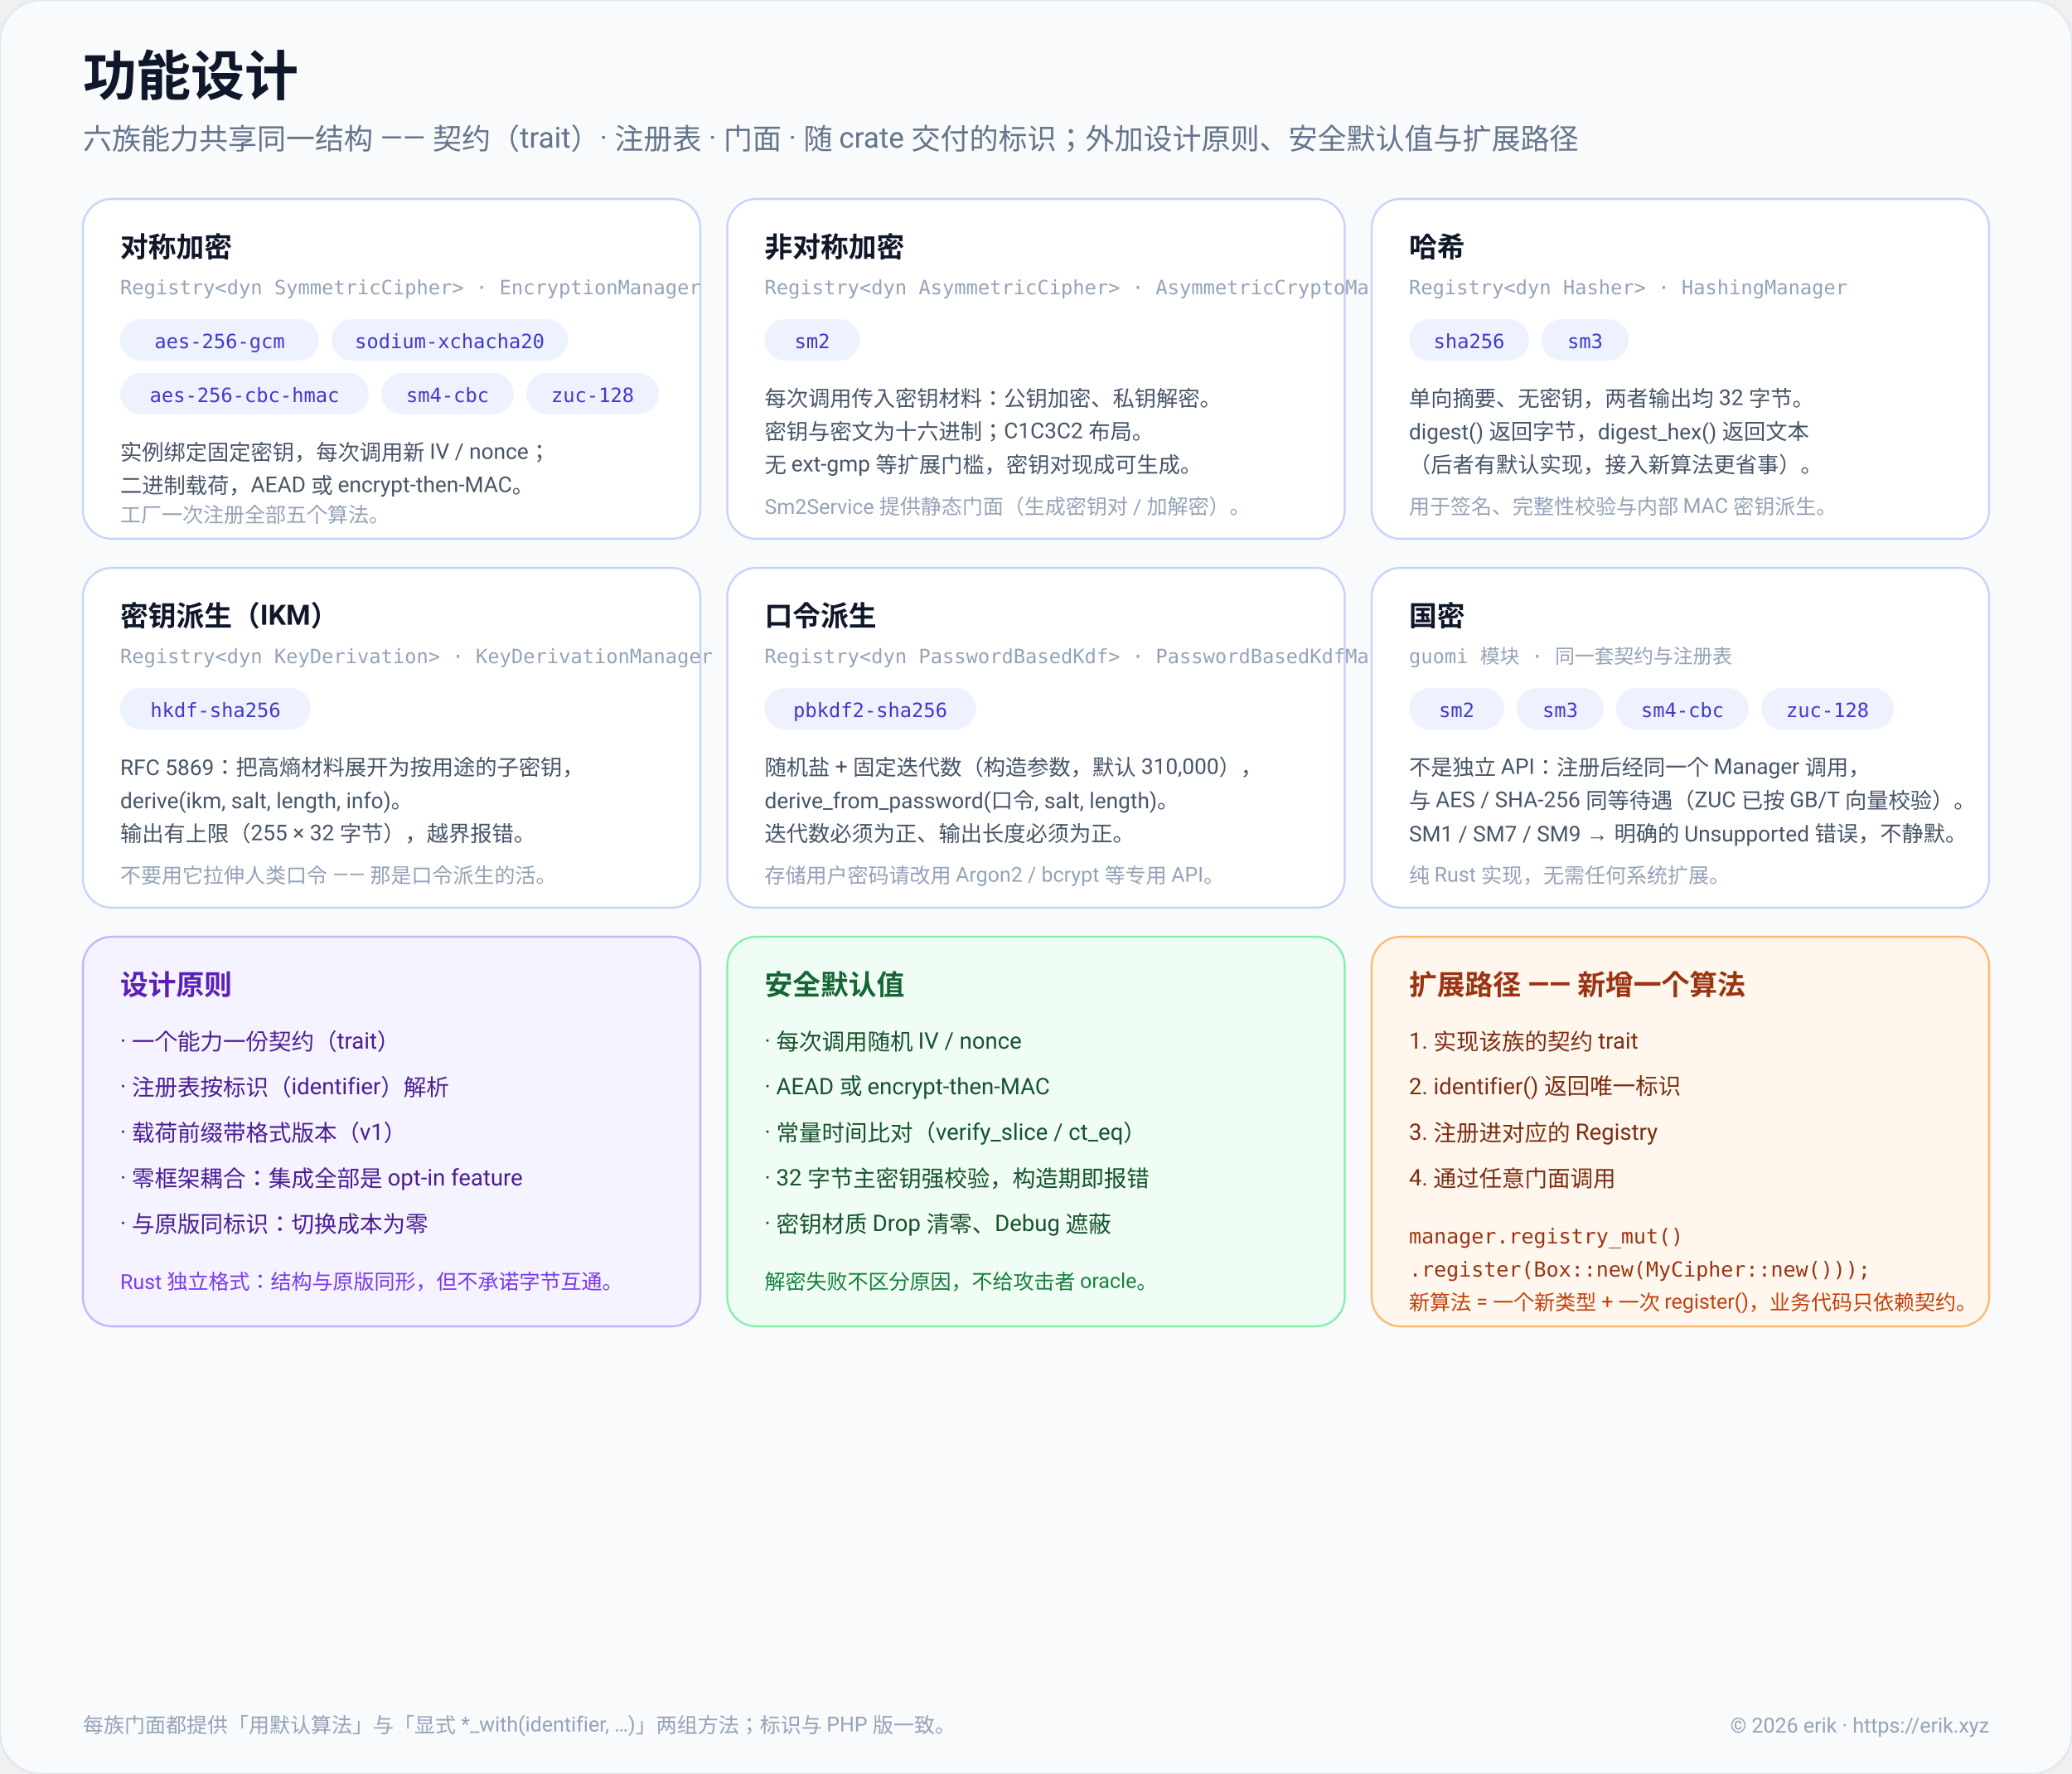
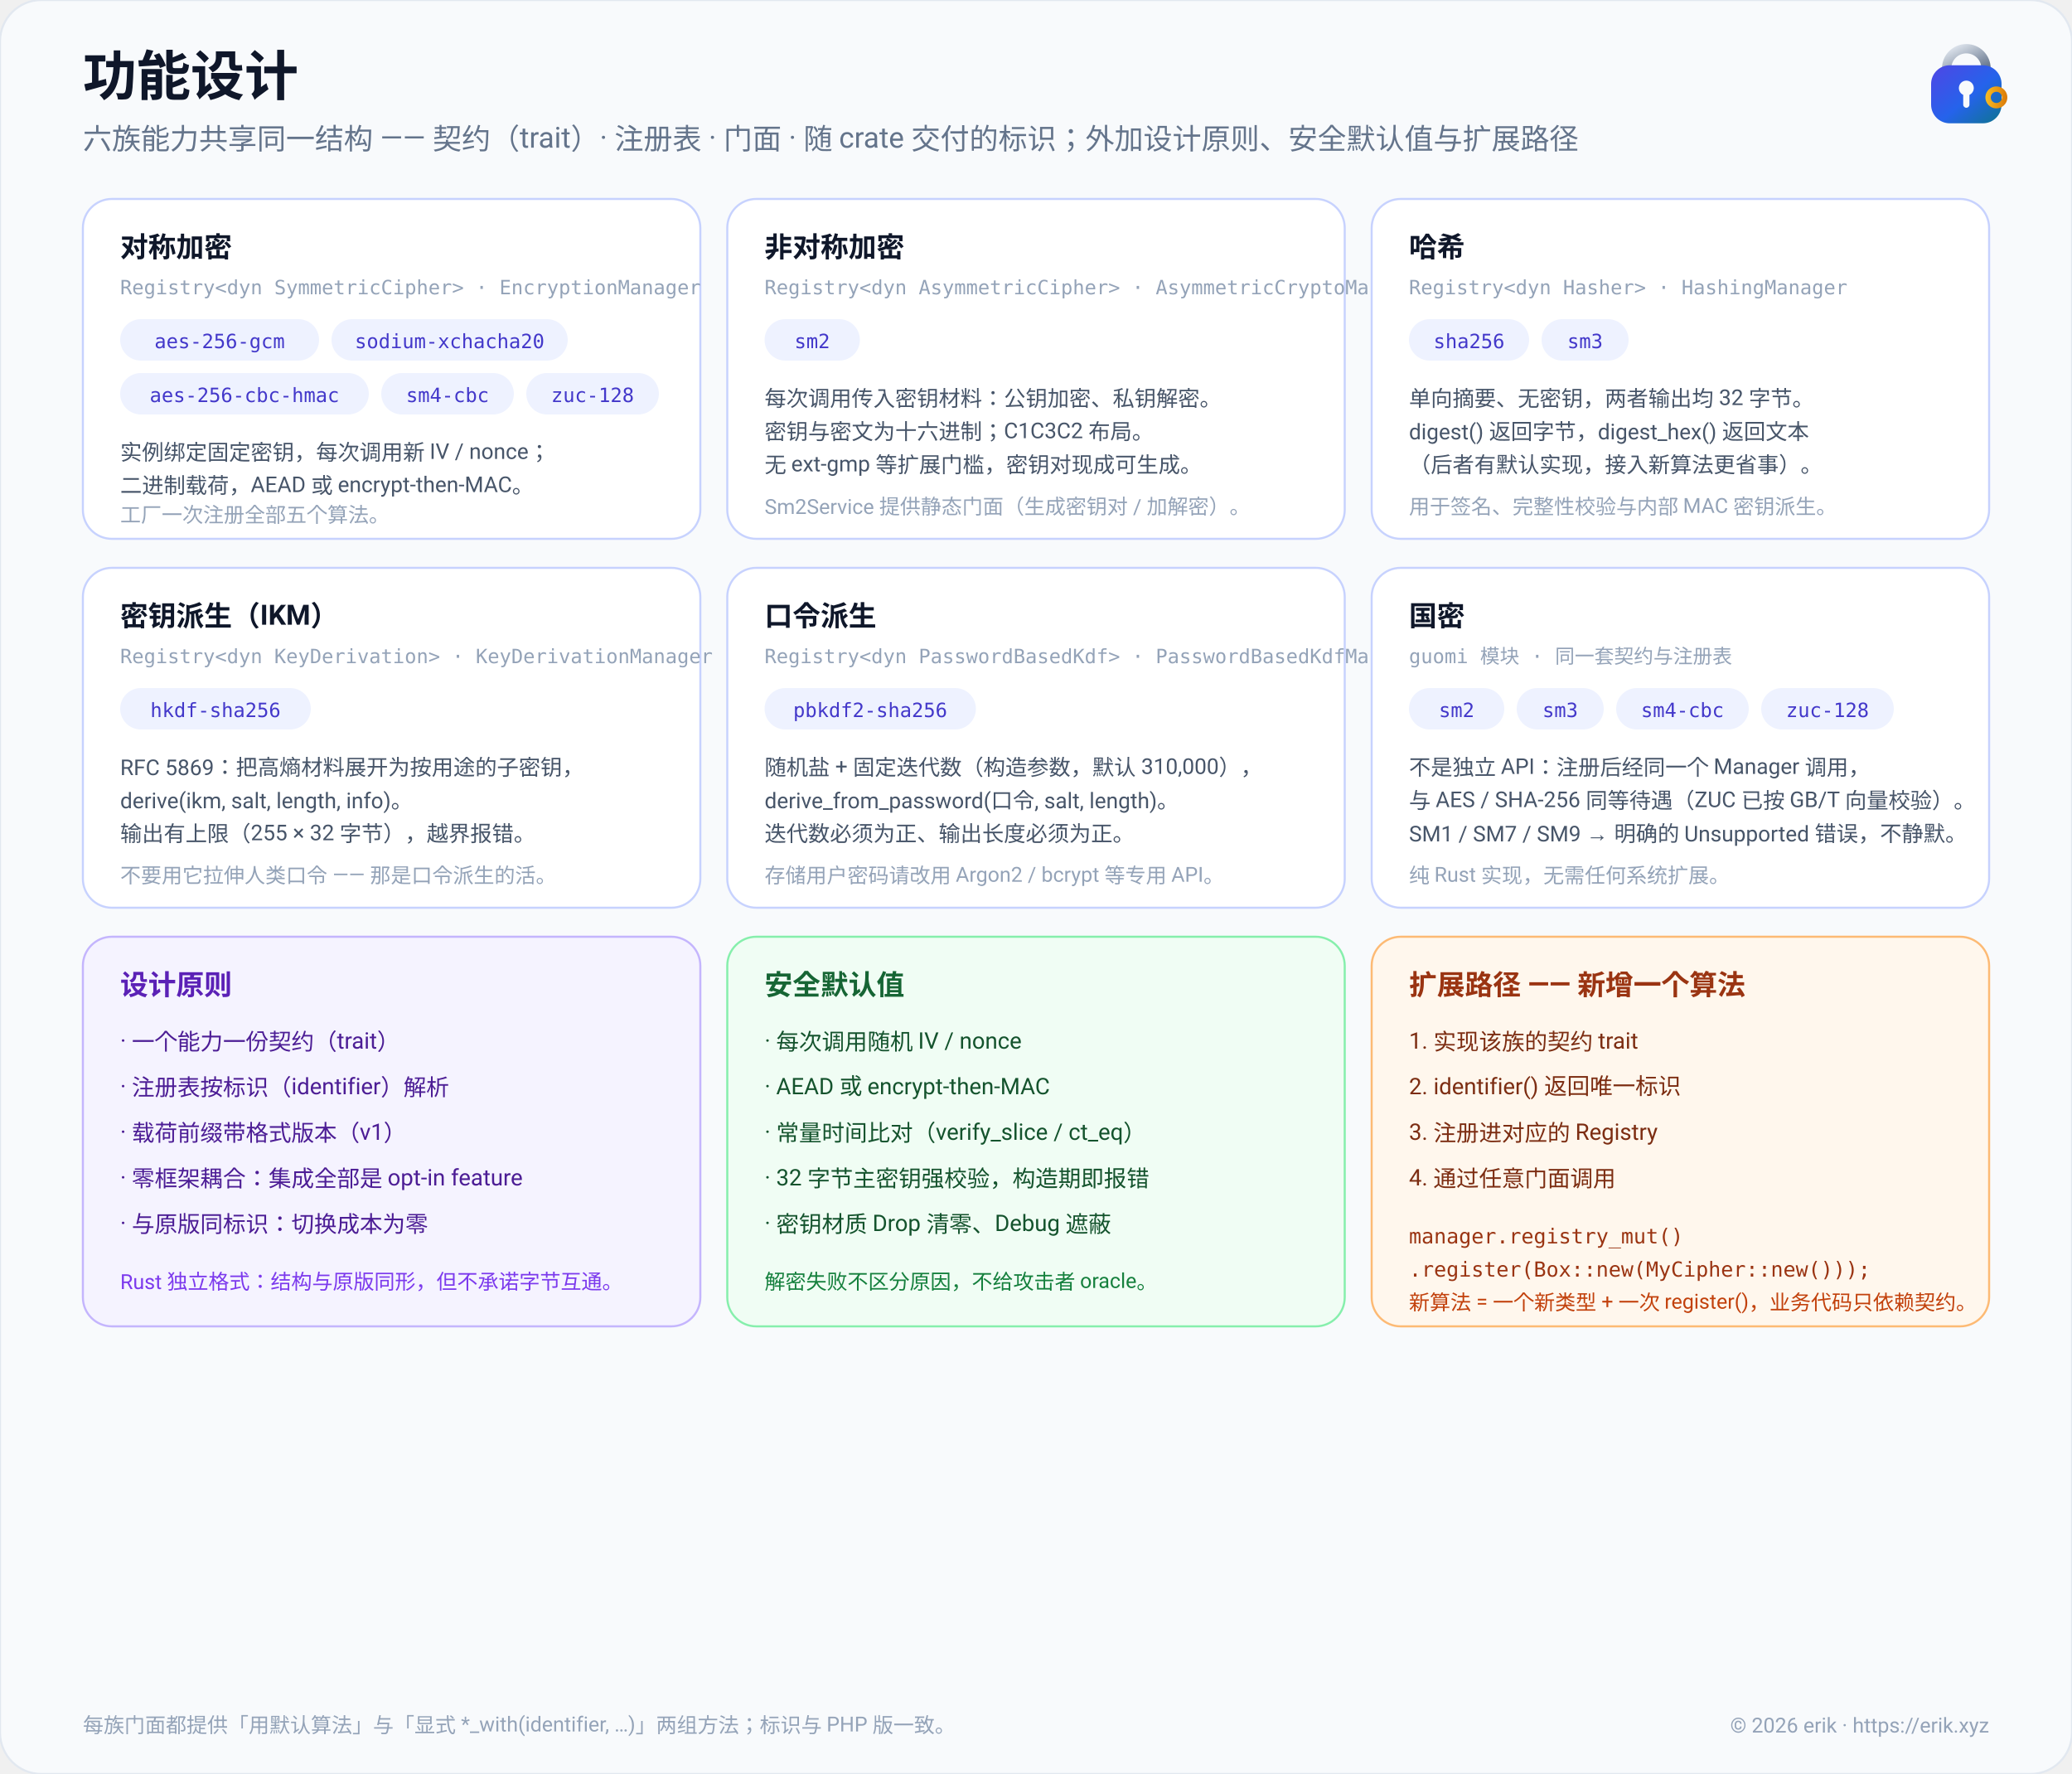
<svg xmlns="http://www.w3.org/2000/svg" viewBox="0 0 1000 856" width="1000" height="856" role="img" aria-labelledby="fdTitle fdDesc" font-family="ui-sans-serif, -apple-system, 'Segoe UI', Roboto, 'Helvetica Neue', Arial, sans-serif">
  <rect x="0" y="0" width="1000" height="856" rx="20" fill="#F8FAFC" stroke="#E2E8F0" />
+   <g transform="translate(932, 16)">
+     <defs>
+       <linearGradient id="lockyBody" x1="0" y1="0" x2="1" y2="1">
+         <stop offset="0" stop-color="#4F46E5" />
+         <stop offset="0.55" stop-color="#2563EB" />
+         <stop offset="1" stop-color="#0E7490" />
+       </linearGradient>
+       <linearGradient id="lockyShackle" x1="0" y1="0" x2="1" y2="1">
+         <stop offset="0" stop-color="#E2E8F0" />
+         <stop offset="1" stop-color="#64748B" />
+       </linearGradient>
+       <linearGradient id="lockyKey" x1="0" y1="0" x2="1" y2="1">
+         <stop offset="0" stop-color="#FBBF24" />
+         <stop offset="1" stop-color="#D97706" />
+       </linearGradient>
+     </defs>
+     <path d="M7.5 17 A9.5 9.5 0 0 1 26.5 17" fill="none" stroke="url(#lockyShackle)" stroke-width="4.5" stroke-linecap="round" />
+     <rect x="0" y="15.5" width="34" height="28" rx="9" fill="url(#lockyBody)" />
+     <circle cx="17" cy="26.5" r="3.6" fill="#F8FAFC" />
+     <rect x="15.5" y="28.5" width="3" height="7.5" rx="1.5" fill="#F8FAFC" />
+     <g transform="translate(31.5 31) rotate(-42)">
+       <circle cx="0" cy="0" r="4" fill="none" stroke="url(#lockyKey)" stroke-width="2.6" />
+       <line x1="0" y1="4" x2="0" y2="13.5" stroke="url(#lockyKey)" stroke-width="2.6" stroke-linecap="round" />
+       <line x1="0" y1="9.5" x2="3.6" y2="9.5" stroke="url(#lockyKey)" stroke-width="2.6" stroke-linecap="round" />
+     </g>
+   </g>
  <text x="40" y="46" font-size="26" font-weight="700" fill="#0F172A">功能设计</text>
  <text x="40" y="72" font-size="14" fill="#64748B">六族能力共享同一结构 —— 契约（trait）· 注册表 · 门面 · 随 crate 交付的标识；外加设计原则、安全默认值与扩展路径</text>
  <rect x="40" y="96" width="298" height="164" rx="14" fill="#FFFFFF" stroke="#C7D2FE" />
  <text x="58" y="124" font-size="13.5" font-weight="700" fill="#0F172A">对称加密</text>
  <text x="58" y="142" font-size="9.5" fill="#94A3B8" font-family="ui-monospace, SFMono-Regular, Menlo, Consolas, monospace">Registry&lt;dyn SymmetricCipher&gt; · EncryptionManager</text>
  <g font-size="9.5" font-family="ui-monospace, SFMono-Regular, Menlo, Consolas, monospace">
    <rect x="58" y="154" width="96" height="20" rx="10" fill="#EEF2FF" />
    <text x="106" y="168" fill="#4338CA" text-anchor="middle">aes-256-gcm</text>
    <rect x="160" y="154" width="114" height="20" rx="10" fill="#EEF2FF" />
    <text x="217" y="168" fill="#4338CA" text-anchor="middle">sodium-xchacha20</text>
    <rect x="58" y="180" width="120" height="20" rx="10" fill="#EEF2FF" />
    <text x="118" y="194" fill="#4338CA" text-anchor="middle">aes-256-cbc-hmac</text>
    <rect x="184" y="180" width="64" height="20" rx="10" fill="#EEF2FF" />
    <text x="216" y="194" fill="#4338CA" text-anchor="middle">sm4-cbc</text>
    <rect x="254" y="180" width="64" height="20" rx="10" fill="#EEF2FF" />
    <text x="286" y="194" fill="#4338CA" text-anchor="middle">zuc-128</text>
  </g>
  <text x="58" y="222" font-size="10.5" fill="#475569">实例绑定固定密钥，每次调用新 IV / nonce；</text>
  <text x="58" y="238" font-size="10.5" fill="#475569">二进制载荷，AEAD 或 encrypt-then-MAC。</text>
  <text x="58" y="252" font-size="10" fill="#94A3B8">工厂一次注册全部五个算法。</text>
  <rect x="351" y="96" width="298" height="164" rx="14" fill="#FFFFFF" stroke="#C7D2FE" />
  <text x="369" y="124" font-size="13.5" font-weight="700" fill="#0F172A">非对称加密</text>
  <text x="369" y="142" font-size="9.5" fill="#94A3B8" font-family="ui-monospace, SFMono-Regular, Menlo, Consolas, monospace">Registry&lt;dyn AsymmetricCipher&gt; · AsymmetricCryptoManager</text>
  <g font-size="9.5" font-family="ui-monospace, SFMono-Regular, Menlo, Consolas, monospace">
    <rect x="369" y="154" width="46" height="20" rx="10" fill="#EEF2FF" />
    <text x="392" y="168" fill="#4338CA" text-anchor="middle">sm2</text>
  </g>
  <text x="369" y="196" font-size="10.5" fill="#475569">每次调用传入密钥材料：公钥加密、私钥解密。</text>
  <text x="369" y="212" font-size="10.5" fill="#475569">密钥与密文为十六进制；C1C3C2 布局。</text>
  <text x="369" y="228" font-size="10.5" fill="#475569">无 ext-gmp 等扩展门槛，密钥对现成可生成。</text>
  <text x="369" y="248" font-size="10" fill="#94A3B8">Sm2Service 提供静态门面（生成密钥对 / 加解密）。</text>
  <rect x="662" y="96" width="298" height="164" rx="14" fill="#FFFFFF" stroke="#C7D2FE" />
  <text x="680" y="124" font-size="13.5" font-weight="700" fill="#0F172A">哈希</text>
  <text x="680" y="142" font-size="9.5" fill="#94A3B8" font-family="ui-monospace, SFMono-Regular, Menlo, Consolas, monospace">Registry&lt;dyn Hasher&gt; · HashingManager</text>
  <g font-size="9.5" font-family="ui-monospace, SFMono-Regular, Menlo, Consolas, monospace">
    <rect x="680" y="154" width="58" height="20" rx="10" fill="#EEF2FF" />
    <text x="709" y="168" fill="#4338CA" text-anchor="middle">sha256</text>
    <rect x="744" y="154" width="42" height="20" rx="10" fill="#EEF2FF" />
    <text x="765" y="168" fill="#4338CA" text-anchor="middle">sm3</text>
  </g>
  <text x="680" y="196" font-size="10.5" fill="#475569">单向摘要、无密钥，两者输出均 32 字节。</text>
  <text x="680" y="212" font-size="10.5" fill="#475569">digest() 返回字节，digest_hex() 返回文本</text>
  <text x="680" y="228" font-size="10.5" fill="#475569">（后者有默认实现，接入新算法更省事）。</text>
  <text x="680" y="248" font-size="10" fill="#94A3B8">用于签名、完整性校验与内部 MAC 密钥派生。</text>
  <rect x="40" y="274" width="298" height="164" rx="14" fill="#FFFFFF" stroke="#C7D2FE" />
  <text x="58" y="302" font-size="13.5" font-weight="700" fill="#0F172A">密钥派生（IKM）</text>
  <text x="58" y="320" font-size="9.5" fill="#94A3B8" font-family="ui-monospace, SFMono-Regular, Menlo, Consolas, monospace">Registry&lt;dyn KeyDerivation&gt; · KeyDerivationManager</text>
  <g font-size="9.5" font-family="ui-monospace, SFMono-Regular, Menlo, Consolas, monospace">
    <rect x="58" y="332" width="92" height="20" rx="10" fill="#EEF2FF" />
    <text x="104" y="346" fill="#4338CA" text-anchor="middle">hkdf-sha256</text>
  </g>
  <text x="58" y="374" font-size="10.5" fill="#475569">RFC 5869：把高熵材料展开为按用途的子密钥，</text>
  <text x="58" y="390" font-size="10.5" fill="#475569">derive(ikm, salt, length, info)。</text>
  <text x="58" y="406" font-size="10.5" fill="#475569">输出有上限（255 × 32 字节），越界报错。</text>
  <text x="58" y="426" font-size="10" fill="#94A3B8">不要用它拉伸人类口令 —— 那是口令派生的活。</text>
  <rect x="351" y="274" width="298" height="164" rx="14" fill="#FFFFFF" stroke="#C7D2FE" />
  <text x="369" y="302" font-size="13.5" font-weight="700" fill="#0F172A">口令派生</text>
  <text x="369" y="320" font-size="9.5" fill="#94A3B8" font-family="ui-monospace, SFMono-Regular, Menlo, Consolas, monospace">Registry&lt;dyn PasswordBasedKdf&gt; · PasswordBasedKdfManager</text>
  <g font-size="9.5" font-family="ui-monospace, SFMono-Regular, Menlo, Consolas, monospace">
    <rect x="369" y="332" width="102" height="20" rx="10" fill="#EEF2FF" />
    <text x="420" y="346" fill="#4338CA" text-anchor="middle">pbkdf2-sha256</text>
  </g>
  <text x="369" y="374" font-size="10.5" fill="#475569">随机盐 + 固定迭代数（构造参数，默认 310,000），</text>
  <text x="369" y="390" font-size="10.5" fill="#475569">derive_from_password(口令, salt, length)。</text>
  <text x="369" y="406" font-size="10.5" fill="#475569">迭代数必须为正、输出长度必须为正。</text>
  <text x="369" y="426" font-size="10" fill="#94A3B8">存储用户密码请改用 Argon2 / bcrypt 等专用 API。</text>
  <rect x="662" y="274" width="298" height="164" rx="14" fill="#FFFFFF" stroke="#C7D2FE" />
  <text x="680" y="302" font-size="13.5" font-weight="700" fill="#0F172A">国密</text>
  <text x="680" y="320" font-size="9.5" fill="#94A3B8" font-family="ui-monospace, SFMono-Regular, Menlo, Consolas, monospace">guomi 模块 · 同一套契约与注册表</text>
  <g font-size="9.5" font-family="ui-monospace, SFMono-Regular, Menlo, Consolas, monospace">
    <rect x="680" y="332" width="46" height="20" rx="10" fill="#EEF2FF" />
    <text x="703" y="346" fill="#4338CA" text-anchor="middle">sm2</text>
    <rect x="732" y="332" width="42" height="20" rx="10" fill="#EEF2FF" />
    <text x="753" y="346" fill="#4338CA" text-anchor="middle">sm3</text>
    <rect x="780" y="332" width="64" height="20" rx="10" fill="#EEF2FF" />
    <text x="812" y="346" fill="#4338CA" text-anchor="middle">sm4-cbc</text>
    <rect x="850" y="332" width="64" height="20" rx="10" fill="#EEF2FF" />
    <text x="882" y="346" fill="#4338CA" text-anchor="middle">zuc-128</text>
  </g>
  <text x="680" y="374" font-size="10.5" fill="#475569">不是独立 API：注册后经同一个 Manager 调用，</text>
  <text x="680" y="390" font-size="10.5" fill="#475569">与 AES / SHA-256 同等待遇（ZUC 已按 GB/T 向量校验）。</text>
  <text x="680" y="406" font-size="10.5" fill="#475569">SM1 / SM7 / SM9 → 明确的 Unsupported 错误，不静默。</text>
  <text x="680" y="426" font-size="10" fill="#94A3B8">纯 Rust 实现，无需任何系统扩展。</text>
  <rect x="40" y="452" width="298" height="188" rx="14" fill="#F5F3FF" stroke="#C4B5FD" />
  <text x="58" y="480" font-size="13.5" font-weight="700" fill="#5B21B6">设计原则</text>
  <text x="58" y="506" font-size="11" fill="#4C1D95">· 一个能力一份契约（trait）</text>
  <text x="58" y="528" font-size="11" fill="#4C1D95">· 注册表按标识（identifier）解析</text>
  <text x="58" y="550" font-size="11" fill="#4C1D95">· 载荷前缀带格式版本（v1）</text>
  <text x="58" y="572" font-size="11" fill="#4C1D95">· 零框架耦合：集成全部是 opt-in feature</text>
  <text x="58" y="594" font-size="11" fill="#4C1D95">· 与原版同标识：切换成本为零</text>
  <text x="58" y="622" font-size="10" fill="#7C3AED">Rust 独立格式：结构与原版同形，但不承诺字节互通。</text>
  <rect x="351" y="452" width="298" height="188" rx="14" fill="#F0FDF4" stroke="#86EFAC" />
  <text x="369" y="480" font-size="13.5" font-weight="700" fill="#166534">安全默认值</text>
  <text x="369" y="506" font-size="11" fill="#14532D">· 每次调用随机 IV / nonce</text>
  <text x="369" y="528" font-size="11" fill="#14532D">· AEAD 或 encrypt-then-MAC</text>
  <text x="369" y="550" font-size="11" fill="#14532D">· 常量时间比对（verify_slice / ct_eq）</text>
  <text x="369" y="572" font-size="11" fill="#14532D">· 32 字节主密钥强校验，构造期即报错</text>
  <text x="369" y="594" font-size="11" fill="#14532D">· 密钥材质 Drop 清零、Debug 遮蔽</text>
  <text x="369" y="622" font-size="10" fill="#15803D">解密失败不区分原因，不给攻击者 oracle。</text>
  <rect x="662" y="452" width="298" height="188" rx="14" fill="#FFF7ED" stroke="#FDBA74" />
  <text x="680" y="480" font-size="13.5" font-weight="700" fill="#9A3412">扩展路径 —— 新增一个算法</text>
  <text x="680" y="506" font-size="11" fill="#7C2D12">1. 实现该族的契约 trait</text>
  <text x="680" y="528" font-size="11" fill="#7C2D12">2. identifier() 返回唯一标识</text>
  <text x="680" y="550" font-size="11" fill="#7C2D12">3. 注册进对应的 Registry</text>
  <text x="680" y="572" font-size="11" fill="#7C2D12">4. 通过任意门面调用</text>
  <text x="680" y="600" font-size="10" fill="#9A3412" font-family="ui-monospace, SFMono-Regular, Menlo, Consolas, monospace">manager.registry_mut()</text>
  <text x="680" y="616" font-size="10" fill="#9A3412" font-family="ui-monospace, SFMono-Regular, Menlo, Consolas, monospace">    .register(Box::new(MyCipher::new()));</text>
  <text x="680" y="632" font-size="10" fill="#C2410C">新算法 = 一个新类型 + 一次 register()，业务代码只依赖契约。</text>
  <text x="40" y="836" font-size="10" fill="#94A3B8">每族门面都提供「用默认算法」与「显式 *_with(identifier, …)」两组方法；标识与 PHP 版一致。</text>
  <text x="960" y="836" font-size="10" fill="#94A3B8" text-anchor="end">© 2026 erik · https://erik.xyz</text>
</svg>
